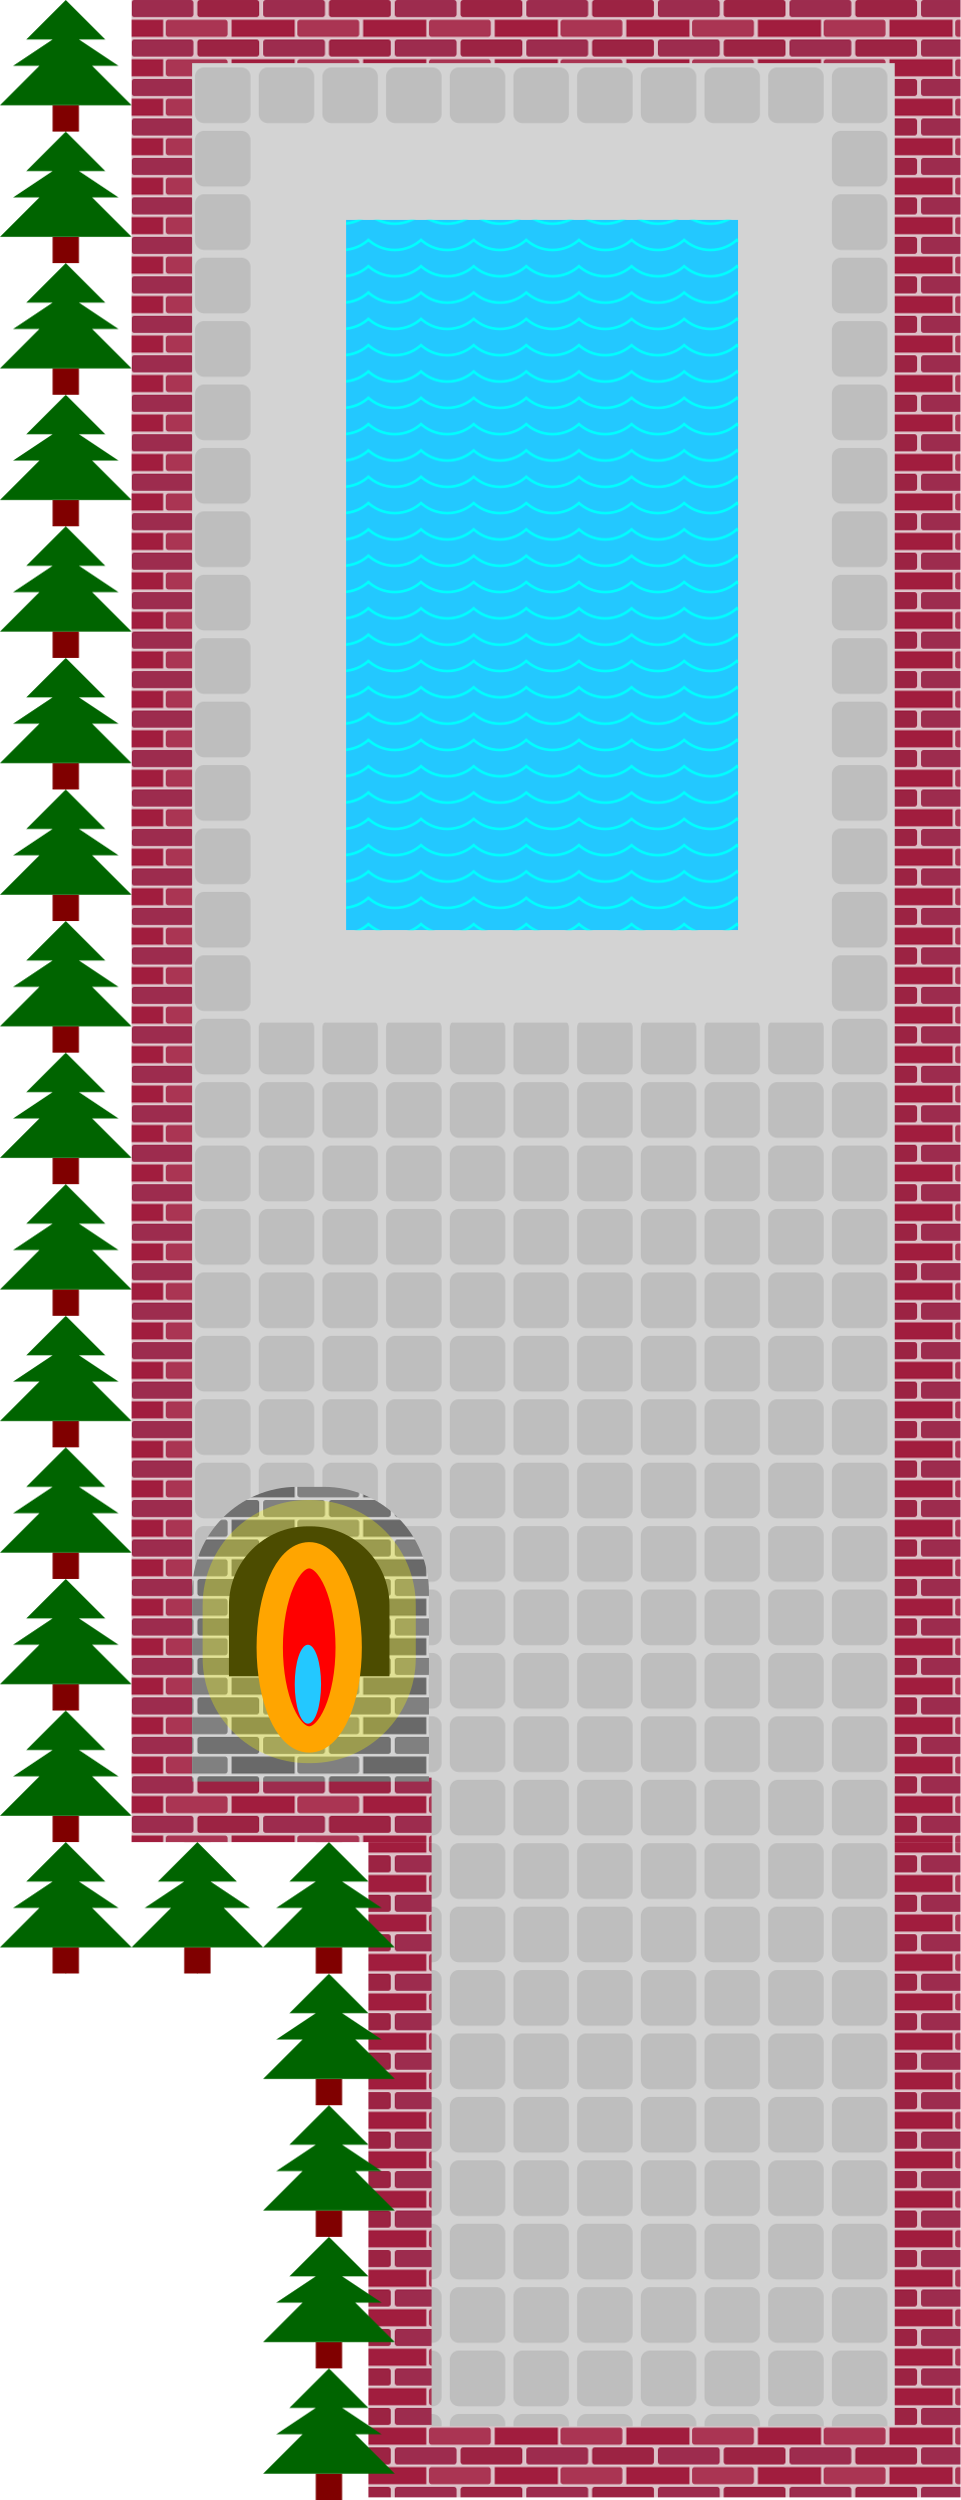
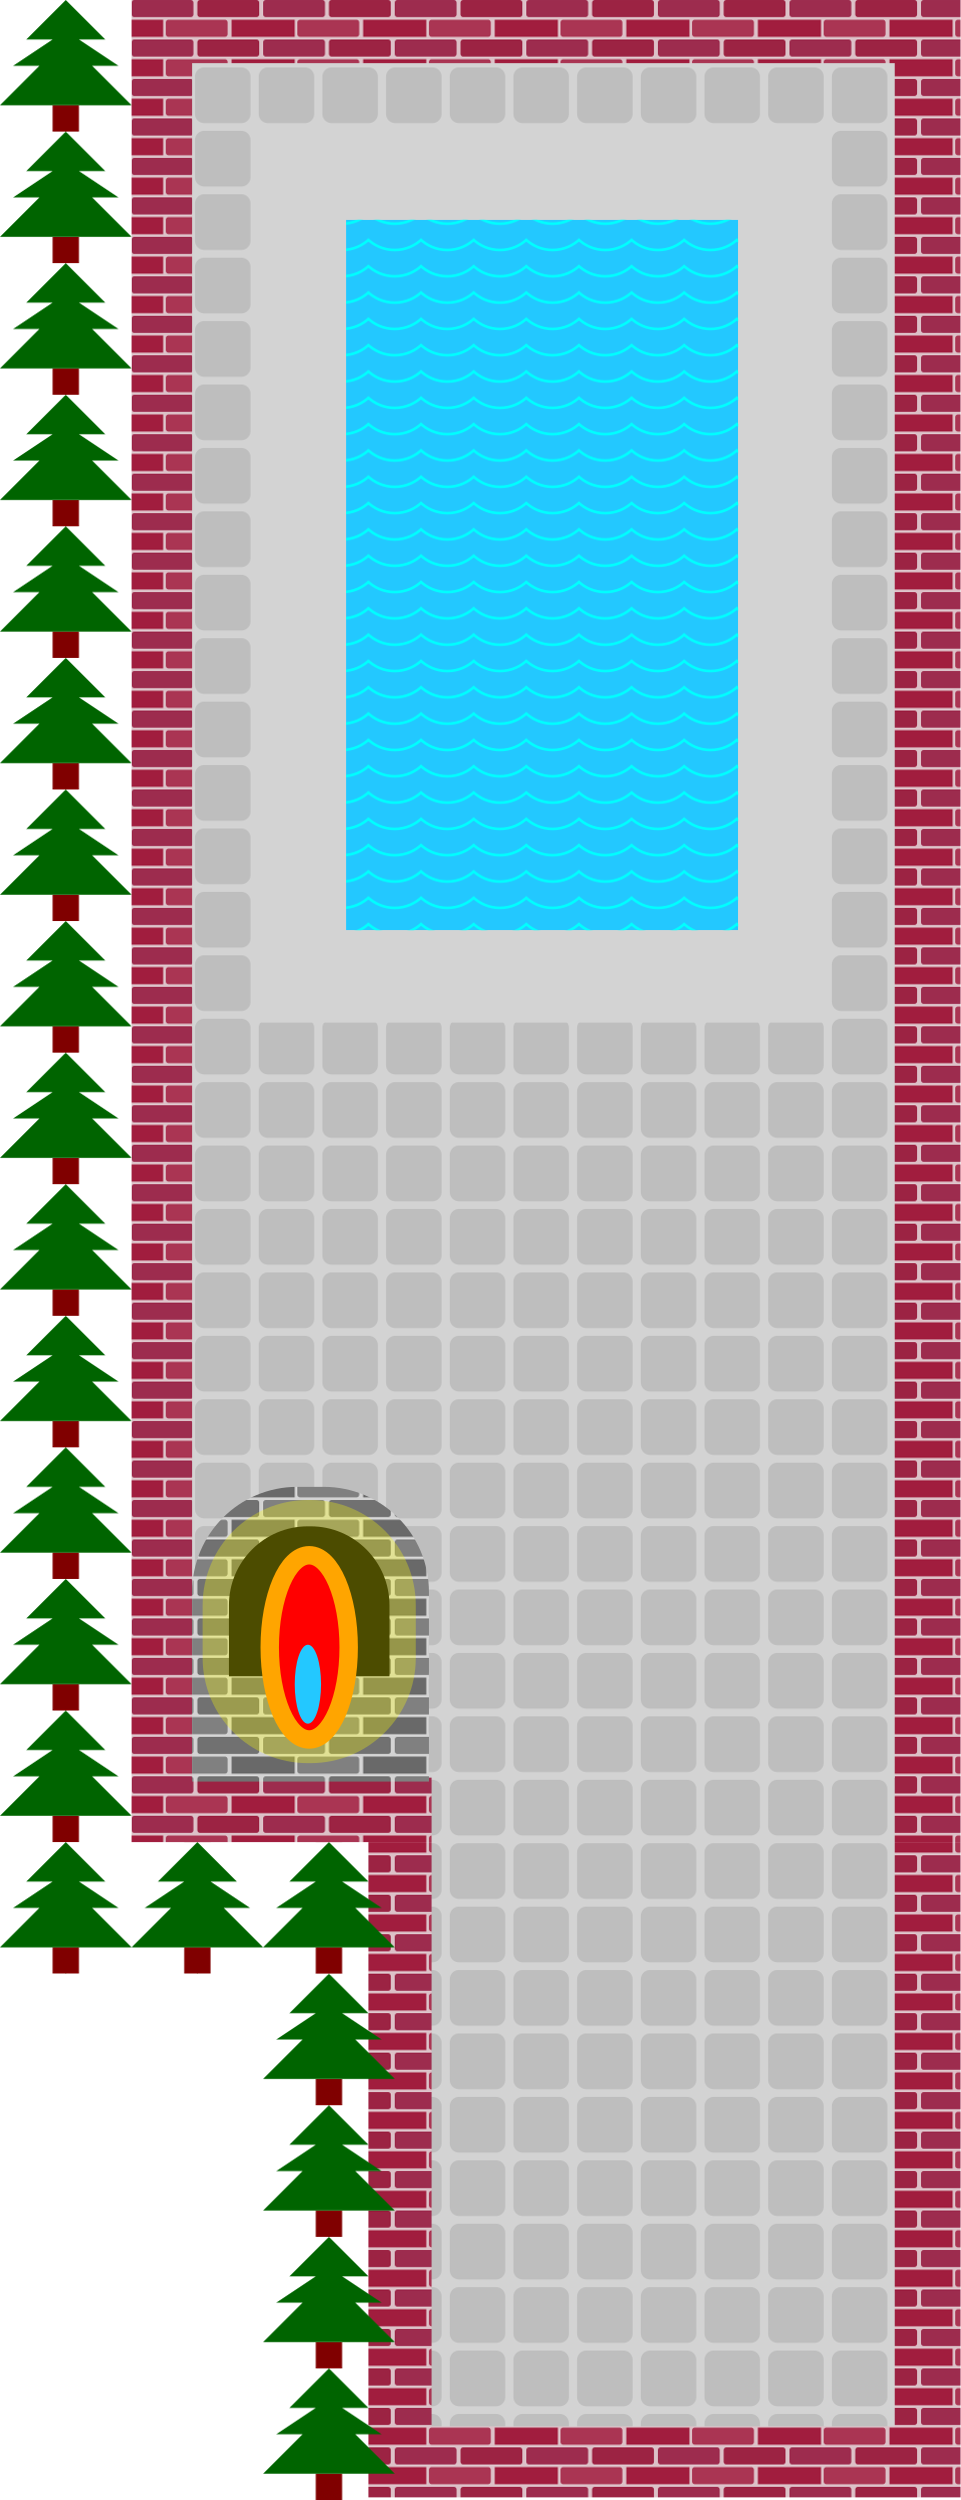
<svg xmlns="http://www.w3.org/2000/svg" width="365" height="950" x="0" y="0" class="block5">
  <defs>
    <pattern id="floorPattern" patternUnits="userSpaceOnUse" x="0" y="0" height="24.1" width="24.2">
      <rect width="25" height="25" x="0" y="0" fill="lightgrey" />
      <rect width="24.1" height="24.2" x="0" y="0" rx="5" fill="rgb(190, 190, 190)" stroke="lightgrey" stroke-width="3" />
    </pattern>
    <pattern id="treePattern" patternUnits="userSpaceOnUse" x="0" y="0" height="50" width="50">
      <rect width="10" height="10" x="20" y="40" fill="maroon" />
      <polygon points="25,0 40,15 30,15 45,25 35,25 50,40 0,40 15,25 5,25 20,15 10,15 " style="fill:darkgreen;" />
    </pattern>
    <pattern id="waterPattern" patternUnits="userSpaceOnUse" x="0" y="0" height="10" width="20">
      <circle cx="10" cy="-10" r="15" fill="transparent" stroke="aqua" stroke-width="1" />
    </pattern>
    <pattern id="my4pattern" patternUnits="userSpaceOnUse" x="0" y="0" width="50" height="15">
      <rect width="50" height="15" x="0" y="0" fill="#dcc0c7" />
      <rect width="23.5" height="6.5" x="0" y="0" rx="1" fill="#9d2c4e" />
      <rect width="23.5" height="6.5" x="25" y="0" rx="1" fill="#9c2343" />
      <rect width="12" height="6.5" x="0" y="7.5" fill="#a11d3e" />
      <rect width="23.5" height="6.5" x="13" y="7.5" rx="1" fill="#aa3553" />
      <rect width="12" height="6.5" x="38" y="7.5" fill="#a11d3e" />
    </pattern>
    <pattern id="my3pattern" patternUnits="userSpaceOnUse" x="0" y="0" width="50" height="15">
      <rect width="50" height="15" x="0" y="0" fill="lightgrey" />
      <rect width="23.5" height="6.5" x="0" y="0" rx="1" fill="grey" />
      <rect width="23.5" height="6.5" x="25" y="0" rx="1" fill="#717171" />
      <rect width="12" height="6.5" x="0" y="7.5" fill="dimgrey" />
      <rect width="23.5" height="6.5" x="13" y="7.5" rx="1" fill="#808080" />
      <rect width="12" height="6.5" x="38" y="7.5" fill="dimgrey" />
    </pattern>
  </defs>
  <rect width="50" height="750" x="0" y="0" fill="url(#treePattern)" />
  <rect width="315" height="700" x="50" y="0" fill="url(#my4pattern)" />
  <rect width="225" height="249" x="140" y="700" fill="url(#my4pattern)" />
  <rect width="100" height="50" x="50" y="700" fill="url(#treePattern)" />
  <rect width="50" height="200" x="100" y="750" fill="url(#treePattern)" />
  <rect width="267" height="651.5" x="73" y="24" fill="url(#floorPattern)" />
  <rect width="176" height="247" x="164" y="675" fill="url(#floorPattern)" />
  <rect width="184" height="305" x="114" y="66" stroke="lightgrey" stroke-width="35" fill="#23c8ff" opacity="1" />
  <rect width="184" height="305" x="114" y="66" stroke="lightgrey" stroke-width="35" fill="url(#waterPattern)" opacity="1" />
  <rect width="90" height="110" x="73" y="565" rx="40" fill="url(#my3pattern)" stroke="black" stroke-width="0" />
  <rect width="61" height="95" x="87" y="580" rx="30" />
  <rect width="90" height="40" x="73" y="637" fill="url(#my3pattern)" stroke="black" stroke-width="0" />
  <rect width="81" height="100" x="77" y="570" rx="40" fill="yellow" opacity=".3" />
-   <rect width="30" height="70" x="102.5" y="591" fill="red" rx="50" stroke="orange" stroke-width="10" />
+   <rect width="30" height="70" x="102.5" y="591" fill="red" rx="50" stroke="orange" stroke-width="7" />
  <rect width="10" height="30" x="112" y="625" fill="#23c8ff" rx="15" />
</svg>
